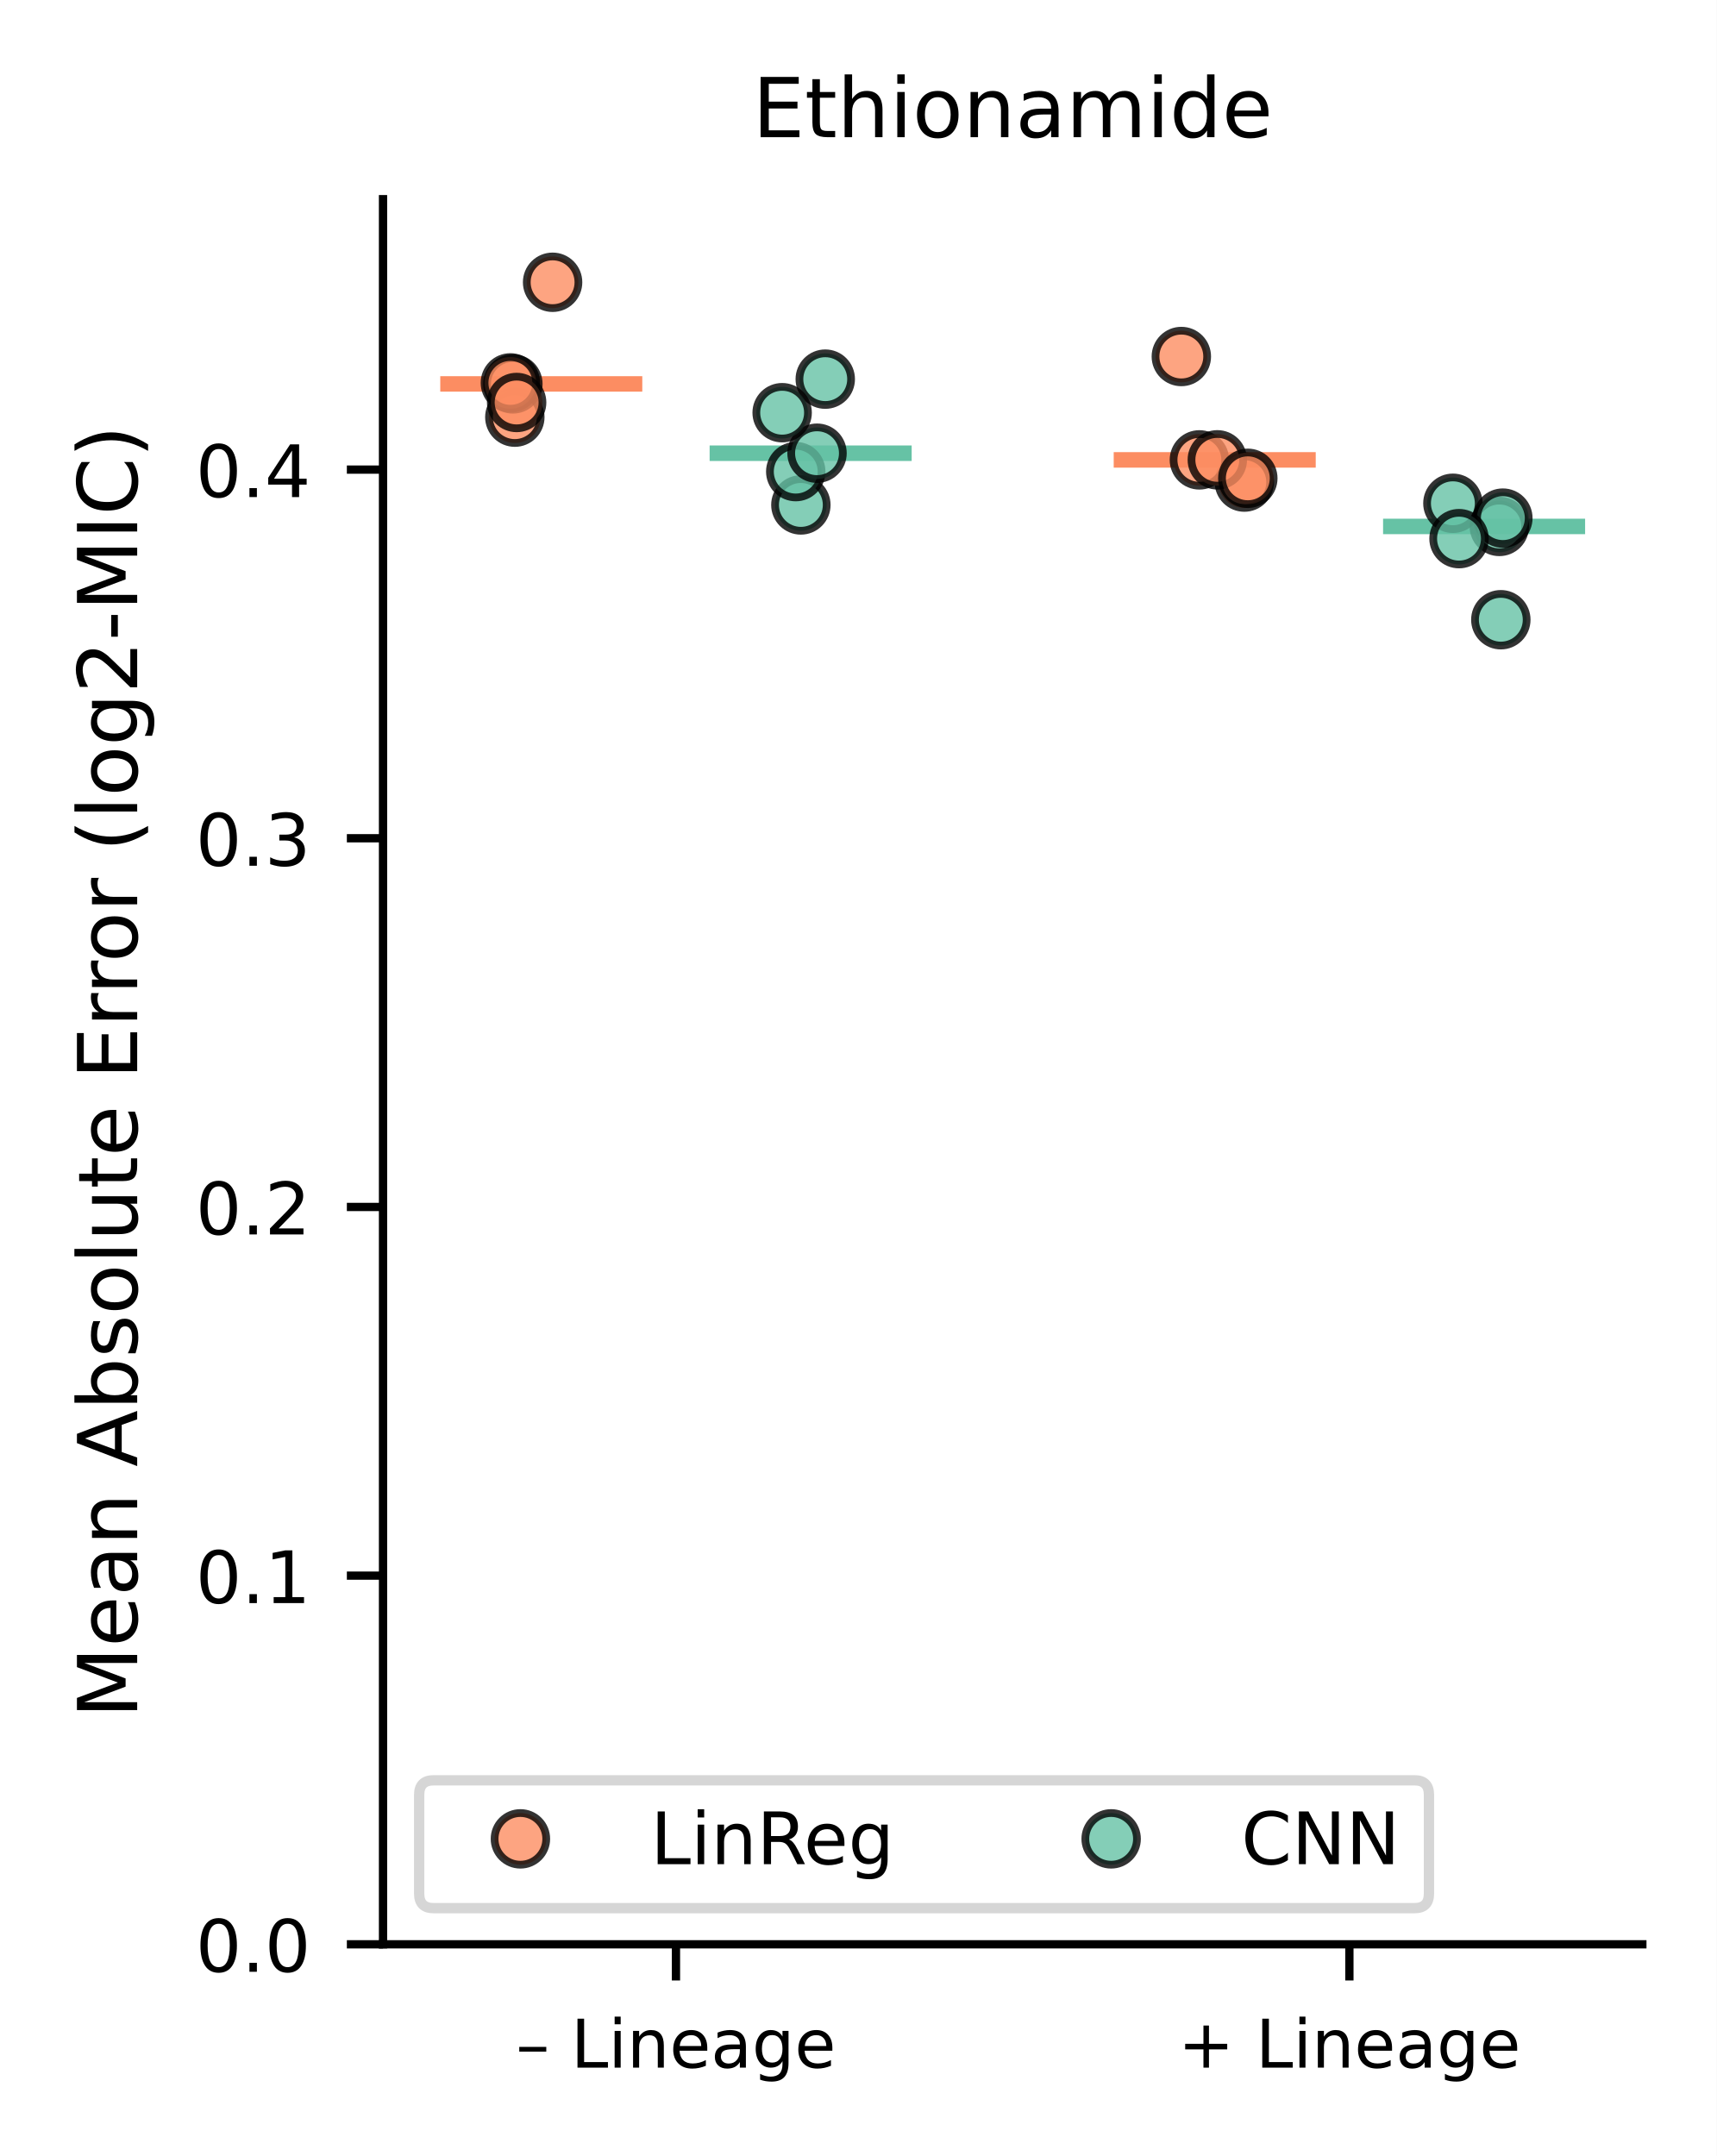
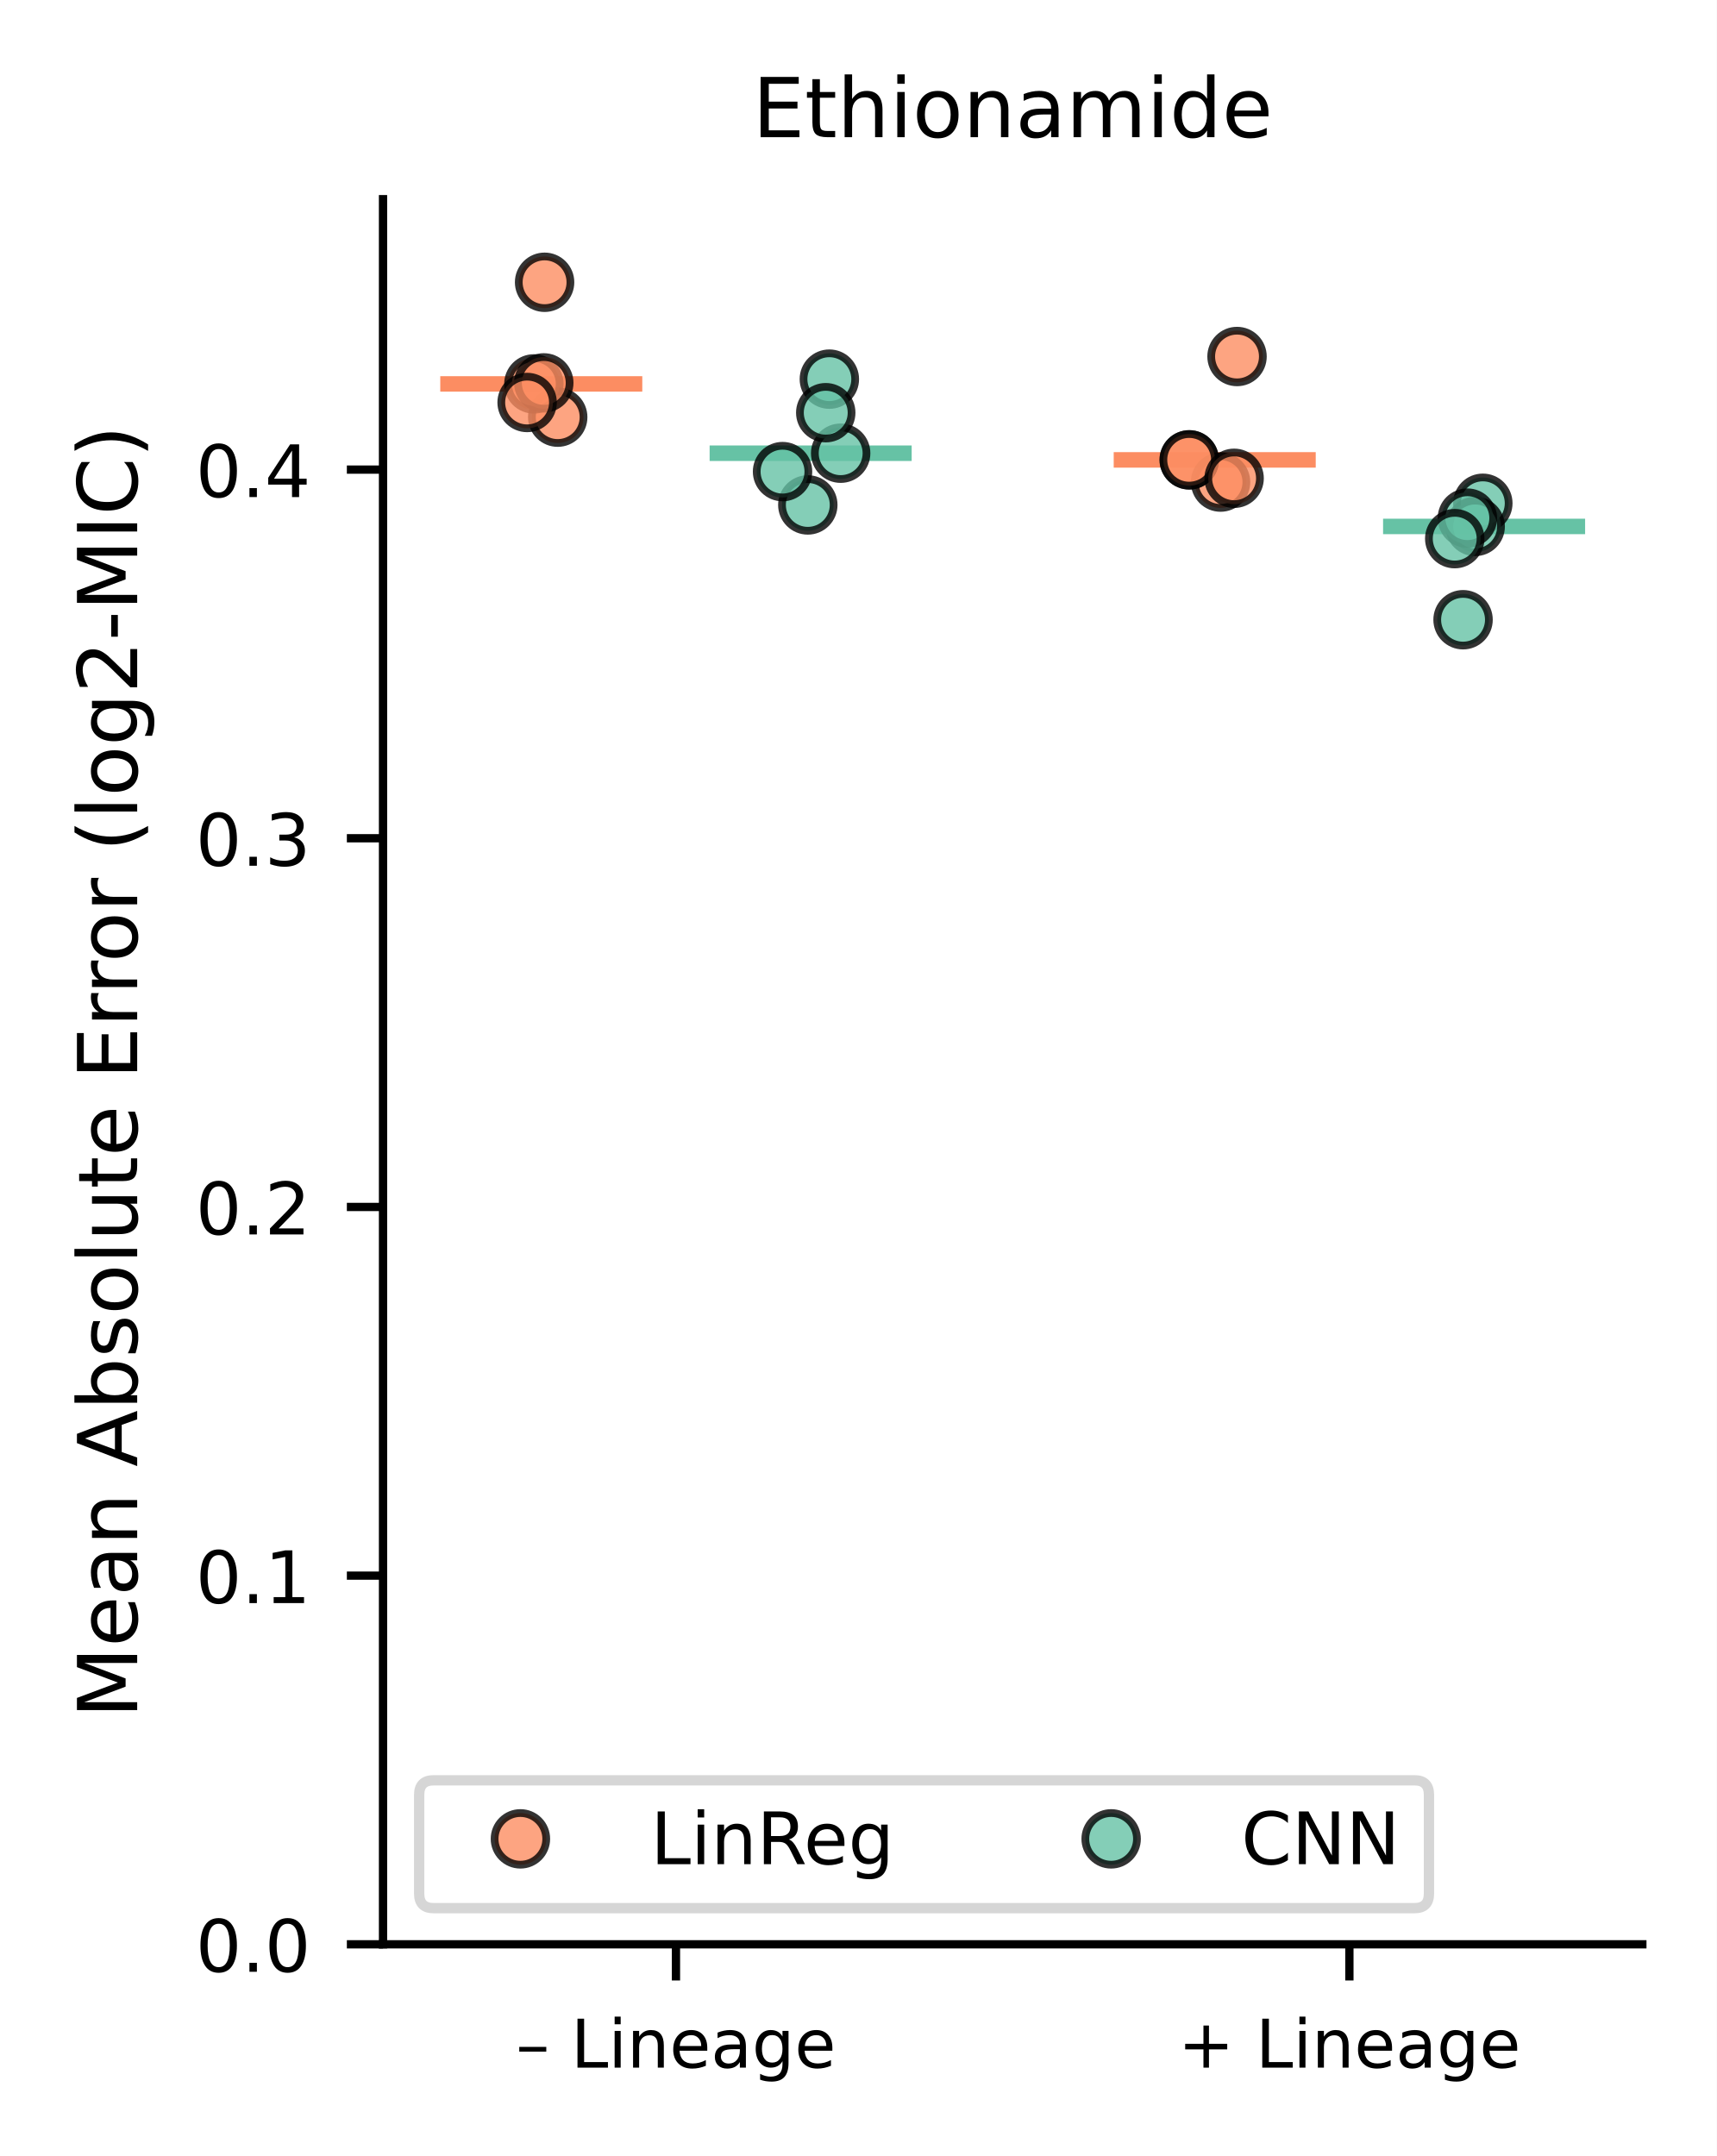
<svg xmlns="http://www.w3.org/2000/svg" xmlns:xlink="http://www.w3.org/1999/xlink" width="166.175pt" height="208.69pt" viewBox="0 0 166.175 208.69" version="1.1">
  <defs>
    <style type="text/css">*{stroke-linejoin: round; stroke-linecap: butt}</style>
  </defs>
  <g id="figure_1">
    <g id="patch_1">
      <path d="M 0 208.69  L 166.175 208.69  L 166.175 0  L 0 0  z " style="fill: #ffffff" />
    </g>
    <g id="axes_1">
      <g id="patch_2">
        <path d="M 37.075 188.199  L 158.975 188.199  L 158.975 19.279  L 37.075 19.279  z " style="fill: #ffffff" />
      </g>
      <g id="LineCollection_1">
-         <path d="M 42.616 37.16  L 62.172 37.16  " clip-path="url(#p7d7a0f54ea)" style="fill: none; stroke: #fc8d62; stroke-width: 1.5" />
+         <path d="M 42.616 37.16  L 62.172 37.16  " clip-path="url(#p275a78e598)" style="fill: none; stroke: #fc8d62; stroke-width: 1.5" />
      </g>
      <g id="LineCollection_2">
-         <path d="M 68.69 43.868  L 88.247 43.868  " clip-path="url(#p7d7a0f54ea)" style="fill: none; stroke: #66c2a5; stroke-width: 1.5" />
+         <path d="M 68.69 43.868  L 88.247 43.868  " clip-path="url(#p275a78e598)" style="fill: none; stroke: #66c2a5; stroke-width: 1.5" />
      </g>
      <g id="LineCollection_3">
-         <path d="M 107.803 44.514  L 127.359 44.514  " clip-path="url(#p7d7a0f54ea)" style="fill: none; stroke: #fc8d62; stroke-width: 1.5" />
+         <path d="M 107.803 44.514  L 127.359 44.514  " clip-path="url(#p275a78e598)" style="fill: none; stroke: #fc8d62; stroke-width: 1.5" />
      </g>
      <g id="LineCollection_4">
-         <path d="M 133.878 50.956  L 153.434 50.956  " clip-path="url(#p7d7a0f54ea)" style="fill: none; stroke: #66c2a5; stroke-width: 1.5" />
+         <path d="M 133.878 50.956  L 153.434 50.956  " clip-path="url(#p275a78e598)" style="fill: none; stroke: #66c2a5; stroke-width: 1.5" />
      </g>
      <g id="PathCollection_1">
        <defs>
-           <path id="C0_0_5dd99553e5" d="M 0 2.5  C 0.663 2.5 1.299 2.237 1.768 1.768  C 2.237 1.299 2.5 0.663 2.5 -0  C 2.5 -0.663 2.237 -1.299 1.768 -1.768  C 1.299 -2.237 0.663 -2.5 0 -2.5  C -0.663 -2.5 -1.299 -2.237 -1.768 -1.768  C -2.237 -1.299 -2.5 -0.663 -2.5 0  C -2.5 0.663 -2.237 1.299 -1.768 1.768  C -1.299 2.237 -0.663 2.5 0 2.5  z " />
+           <path id="C0_0_a397334b25" d="M 0 2.5  C 0.663 2.5 1.299 2.237 1.768 1.768  C 2.237 1.299 2.5 0.663 2.5 -0  C 2.5 -0.663 2.237 -1.299 1.768 -1.768  C 1.299 -2.237 0.663 -2.5 0 -2.5  C -0.663 -2.5 -1.299 -2.237 -1.768 -1.768  C -2.237 -1.299 -2.5 -0.663 -2.5 0  C -2.5 0.663 -2.237 1.299 -1.768 1.768  C -1.299 2.237 -0.663 2.5 0 2.5  z " />
        </defs>
-         <g clip-path="url(#p7d7a0f54ea)">
-           <use xlink:href="#C0_0_5dd99553e5" x="49.834" y="40.378" style="fill: #fc8d62; fill-opacity: 0.8; stroke: #000000; stroke-opacity: 0.8; stroke-width: 0.75" />
-         </g>
-         <g clip-path="url(#p7d7a0f54ea)">
-           <use xlink:href="#C0_0_5dd99553e5" x="49.646" y="37.16" style="fill: #fc8d62; fill-opacity: 0.8; stroke: #000000; stroke-opacity: 0.8; stroke-width: 0.75" />
-         </g>
-         <g clip-path="url(#p7d7a0f54ea)">
-           <use xlink:href="#C0_0_5dd99553e5" x="49.403" y="37.062" style="fill: #fc8d62; fill-opacity: 0.8; stroke: #000000; stroke-opacity: 0.8; stroke-width: 0.75" />
-         </g>
-         <g clip-path="url(#p7d7a0f54ea)">
-           <use xlink:href="#C0_0_5dd99553e5" x="50.009" y="38.958" style="fill: #fc8d62; fill-opacity: 0.8; stroke: #000000; stroke-opacity: 0.8; stroke-width: 0.75" />
-         </g>
-         <g clip-path="url(#p7d7a0f54ea)">
-           <use xlink:href="#C0_0_5dd99553e5" x="53.49" y="27.323" style="fill: #fc8d62; fill-opacity: 0.8; stroke: #000000; stroke-opacity: 0.8; stroke-width: 0.75" />
+         <g clip-path="url(#p275a78e598)">
+           <use xlink:href="#C0_0_a397334b25" x="53.985" y="40.378" style="fill: #fc8d62; fill-opacity: 0.8; stroke: #000000; stroke-opacity: 0.8; stroke-width: 0.75" />
+         </g>
+         <g clip-path="url(#p275a78e598)">
+           <use xlink:href="#C0_0_a397334b25" x="51.677" y="37.16" style="fill: #fc8d62; fill-opacity: 0.8; stroke: #000000; stroke-opacity: 0.8; stroke-width: 0.75" />
+         </g>
+         <g clip-path="url(#p275a78e598)">
+           <use xlink:href="#C0_0_a397334b25" x="52.637" y="37.062" style="fill: #fc8d62; fill-opacity: 0.8; stroke: #000000; stroke-opacity: 0.8; stroke-width: 0.75" />
+         </g>
+         <g clip-path="url(#p275a78e598)">
+           <use xlink:href="#C0_0_a397334b25" x="51.023" y="38.958" style="fill: #fc8d62; fill-opacity: 0.8; stroke: #000000; stroke-opacity: 0.8; stroke-width: 0.75" />
+         </g>
+         <g clip-path="url(#p275a78e598)">
+           <use xlink:href="#C0_0_a397334b25" x="52.715" y="27.323" style="fill: #fc8d62; fill-opacity: 0.8; stroke: #000000; stroke-opacity: 0.8; stroke-width: 0.75" />
        </g>
      </g>
      <g id="PathCollection_2">
        <defs>
-           <path id="C1_0_97a70e6836" d="M 0 2.5  C 0.663 2.5 1.299 2.237 1.768 1.768  C 2.237 1.299 2.5 0.663 2.5 -0  C 2.5 -0.663 2.237 -1.299 1.768 -1.768  C 1.299 -2.237 0.663 -2.5 0 -2.5  C -0.663 -2.5 -1.299 -2.237 -1.768 -1.768  C -2.237 -1.299 -2.5 -0.663 -2.5 0  C -2.5 0.663 -2.237 1.299 -1.768 1.768  C -1.299 2.237 -0.663 2.5 0 2.5  z " />
+           <path id="C1_0_c81b3c31b7" d="M 0 2.5  C 0.663 2.5 1.299 2.237 1.768 1.768  C 2.237 1.299 2.5 0.663 2.5 -0  C 2.5 -0.663 2.237 -1.299 1.768 -1.768  C 1.299 -2.237 0.663 -2.5 0 -2.5  C -0.663 -2.5 -1.299 -2.237 -1.768 -1.768  C -2.237 -1.299 -2.5 -0.663 -2.5 0  C -2.5 0.663 -2.237 1.299 -1.768 1.768  C -1.299 2.237 -0.663 2.5 0 2.5  z " />
        </defs>
-         <g clip-path="url(#p7d7a0f54ea)">
-           <use xlink:href="#C1_0_97a70e6836" x="77.522" y="48.875" style="fill: #66c2a5; fill-opacity: 0.8; stroke: #000000; stroke-opacity: 0.8; stroke-width: 0.75" />
-         </g>
-         <g clip-path="url(#p7d7a0f54ea)">
-           <use xlink:href="#C1_0_97a70e6836" x="77.026" y="45.649" style="fill: #66c2a5; fill-opacity: 0.8; stroke: #000000; stroke-opacity: 0.8; stroke-width: 0.75" />
-         </g>
-         <g clip-path="url(#p7d7a0f54ea)">
-           <use xlink:href="#C1_0_97a70e6836" x="79.883" y="36.699" style="fill: #66c2a5; fill-opacity: 0.8; stroke: #000000; stroke-opacity: 0.8; stroke-width: 0.75" />
-         </g>
-         <g clip-path="url(#p7d7a0f54ea)">
-           <use xlink:href="#C1_0_97a70e6836" x="79.086" y="43.868" style="fill: #66c2a5; fill-opacity: 0.8; stroke: #000000; stroke-opacity: 0.8; stroke-width: 0.75" />
-         </g>
-         <g clip-path="url(#p7d7a0f54ea)">
-           <use xlink:href="#C1_0_97a70e6836" x="75.71" y="39.947" style="fill: #66c2a5; fill-opacity: 0.8; stroke: #000000; stroke-opacity: 0.8; stroke-width: 0.75" />
+         <g clip-path="url(#p275a78e598)">
+           <use xlink:href="#C1_0_c81b3c31b7" x="78.194" y="48.875" style="fill: #66c2a5; fill-opacity: 0.8; stroke: #000000; stroke-opacity: 0.8; stroke-width: 0.75" />
+         </g>
+         <g clip-path="url(#p275a78e598)">
+           <use xlink:href="#C1_0_c81b3c31b7" x="75.748" y="45.649" style="fill: #66c2a5; fill-opacity: 0.8; stroke: #000000; stroke-opacity: 0.8; stroke-width: 0.75" />
+         </g>
+         <g clip-path="url(#p275a78e598)">
+           <use xlink:href="#C1_0_c81b3c31b7" x="80.279" y="36.699" style="fill: #66c2a5; fill-opacity: 0.8; stroke: #000000; stroke-opacity: 0.8; stroke-width: 0.75" />
+         </g>
+         <g clip-path="url(#p275a78e598)">
+           <use xlink:href="#C1_0_c81b3c31b7" x="81.374" y="43.868" style="fill: #66c2a5; fill-opacity: 0.8; stroke: #000000; stroke-opacity: 0.8; stroke-width: 0.75" />
+         </g>
+         <g clip-path="url(#p275a78e598)">
+           <use xlink:href="#C1_0_c81b3c31b7" x="79.93" y="39.947" style="fill: #66c2a5; fill-opacity: 0.8; stroke: #000000; stroke-opacity: 0.8; stroke-width: 0.75" />
        </g>
      </g>
      <g id="PathCollection_3">
        <defs>
-           <path id="C2_0_89dba70b6f" d="M 0 2.5  C 0.663 2.5 1.299 2.237 1.768 1.768  C 2.237 1.299 2.5 0.663 2.5 -0  C 2.5 -0.663 2.237 -1.299 1.768 -1.768  C 1.299 -2.237 0.663 -2.5 0 -2.5  C -0.663 -2.5 -1.299 -2.237 -1.768 -1.768  C -2.237 -1.299 -2.5 -0.663 -2.5 0  C -2.5 0.663 -2.237 1.299 -1.768 1.768  C -1.299 2.237 -0.663 2.5 0 2.5  z " />
+           <path id="C2_0_f583e254a5" d="M 0 2.5  C 0.663 2.5 1.299 2.237 1.768 1.768  C 2.237 1.299 2.5 0.663 2.5 -0  C 2.5 -0.663 2.237 -1.299 1.768 -1.768  C 1.299 -2.237 0.663 -2.5 0 -2.5  C -0.663 -2.5 -1.299 -2.237 -1.768 -1.768  C -2.237 -1.299 -2.5 -0.663 -2.5 0  C -2.5 0.663 -2.237 1.299 -1.768 1.768  C -1.299 2.237 -0.663 2.5 0 2.5  z " />
        </defs>
-         <g clip-path="url(#p7d7a0f54ea)">
-           <use xlink:href="#C2_0_89dba70b6f" x="120.448" y="46.663" style="fill: #fc8d62; fill-opacity: 0.8; stroke: #000000; stroke-opacity: 0.8; stroke-width: 0.75" />
-         </g>
-         <g clip-path="url(#p7d7a0f54ea)">
-           <use xlink:href="#C2_0_89dba70b6f" x="116.098" y="44.514" style="fill: #fc8d62; fill-opacity: 0.8; stroke: #000000; stroke-opacity: 0.8; stroke-width: 0.75" />
-         </g>
-         <g clip-path="url(#p7d7a0f54ea)">
-           <use xlink:href="#C2_0_89dba70b6f" x="117.833" y="44.509" style="fill: #fc8d62; fill-opacity: 0.8; stroke: #000000; stroke-opacity: 0.8; stroke-width: 0.75" />
-         </g>
-         <g clip-path="url(#p7d7a0f54ea)">
-           <use xlink:href="#C2_0_89dba70b6f" x="120.786" y="46.298" style="fill: #fc8d62; fill-opacity: 0.8; stroke: #000000; stroke-opacity: 0.8; stroke-width: 0.75" />
-         </g>
-         <g clip-path="url(#p7d7a0f54ea)">
-           <use xlink:href="#C2_0_89dba70b6f" x="114.35" y="34.509" style="fill: #fc8d62; fill-opacity: 0.8; stroke: #000000; stroke-opacity: 0.8; stroke-width: 0.75" />
+         <g clip-path="url(#p275a78e598)">
+           <use xlink:href="#C2_0_f583e254a5" x="118.146" y="46.663" style="fill: #fc8d62; fill-opacity: 0.8; stroke: #000000; stroke-opacity: 0.8; stroke-width: 0.75" />
+         </g>
+         <g clip-path="url(#p275a78e598)">
+           <use xlink:href="#C2_0_f583e254a5" x="115.127" y="44.514" style="fill: #fc8d62; fill-opacity: 0.8; stroke: #000000; stroke-opacity: 0.8; stroke-width: 0.75" />
+         </g>
+         <g clip-path="url(#p275a78e598)">
+           <use xlink:href="#C2_0_f583e254a5" x="115.107" y="44.509" style="fill: #fc8d62; fill-opacity: 0.8; stroke: #000000; stroke-opacity: 0.8; stroke-width: 0.75" />
+         </g>
+         <g clip-path="url(#p275a78e598)">
+           <use xlink:href="#C2_0_f583e254a5" x="119.459" y="46.298" style="fill: #fc8d62; fill-opacity: 0.8; stroke: #000000; stroke-opacity: 0.8; stroke-width: 0.75" />
+         </g>
+         <g clip-path="url(#p275a78e598)">
+           <use xlink:href="#C2_0_f583e254a5" x="119.741" y="34.509" style="fill: #fc8d62; fill-opacity: 0.8; stroke: #000000; stroke-opacity: 0.8; stroke-width: 0.75" />
        </g>
      </g>
      <g id="PathCollection_4">
        <defs>
-           <path id="C3_0_a68ee3ccea" d="M 0 2.5  C 0.663 2.5 1.299 2.237 1.768 1.768  C 2.237 1.299 2.5 0.663 2.5 -0  C 2.5 -0.663 2.237 -1.299 1.768 -1.768  C 1.299 -2.237 0.663 -2.5 0 -2.5  C -0.663 -2.5 -1.299 -2.237 -1.768 -1.768  C -2.237 -1.299 -2.5 -0.663 -2.5 0  C -2.5 0.663 -2.237 1.299 -1.768 1.768  C -1.299 2.237 -0.663 2.5 0 2.5  z " />
+           <path id="C3_0_29b43502ae" d="M 0 2.5  C 0.663 2.5 1.299 2.237 1.768 1.768  C 2.237 1.299 2.5 0.663 2.5 -0  C 2.5 -0.663 2.237 -1.299 1.768 -1.768  C 1.299 -2.237 0.663 -2.5 0 -2.5  C -0.663 -2.5 -1.299 -2.237 -1.768 -1.768  C -2.237 -1.299 -2.5 -0.663 -2.5 0  C -2.5 0.663 -2.237 1.299 -1.768 1.768  C -1.299 2.237 -0.663 2.5 0 2.5  z " />
        </defs>
-         <g clip-path="url(#p7d7a0f54ea)">
-           <use xlink:href="#C3_0_a68ee3ccea" x="145.276" y="59.987" style="fill: #66c2a5; fill-opacity: 0.8; stroke: #000000; stroke-opacity: 0.8; stroke-width: 0.75" />
-         </g>
-         <g clip-path="url(#p7d7a0f54ea)">
-           <use xlink:href="#C3_0_a68ee3ccea" x="140.636" y="48.715" style="fill: #66c2a5; fill-opacity: 0.8; stroke: #000000; stroke-opacity: 0.8; stroke-width: 0.75" />
-         </g>
-         <g clip-path="url(#p7d7a0f54ea)">
-           <use xlink:href="#C3_0_a68ee3ccea" x="145.131" y="50.956" style="fill: #66c2a5; fill-opacity: 0.8; stroke: #000000; stroke-opacity: 0.8; stroke-width: 0.75" />
-         </g>
-         <g clip-path="url(#p7d7a0f54ea)">
-           <use xlink:href="#C3_0_a68ee3ccea" x="145.473" y="50.152" style="fill: #66c2a5; fill-opacity: 0.8; stroke: #000000; stroke-opacity: 0.8; stroke-width: 0.75" />
-         </g>
-         <g clip-path="url(#p7d7a0f54ea)">
-           <use xlink:href="#C3_0_a68ee3ccea" x="141.23" y="52.138" style="fill: #66c2a5; fill-opacity: 0.8; stroke: #000000; stroke-opacity: 0.8; stroke-width: 0.75" />
+         <g clip-path="url(#p275a78e598)">
+           <use xlink:href="#C3_0_29b43502ae" x="141.62" y="59.987" style="fill: #66c2a5; fill-opacity: 0.8; stroke: #000000; stroke-opacity: 0.8; stroke-width: 0.75" />
+         </g>
+         <g clip-path="url(#p275a78e598)">
+           <use xlink:href="#C3_0_29b43502ae" x="143.534" y="48.715" style="fill: #66c2a5; fill-opacity: 0.8; stroke: #000000; stroke-opacity: 0.8; stroke-width: 0.75" />
+         </g>
+         <g clip-path="url(#p275a78e598)">
+           <use xlink:href="#C3_0_29b43502ae" x="142.794" y="50.956" style="fill: #66c2a5; fill-opacity: 0.8; stroke: #000000; stroke-opacity: 0.8; stroke-width: 0.75" />
+         </g>
+         <g clip-path="url(#p275a78e598)">
+           <use xlink:href="#C3_0_29b43502ae" x="142.039" y="50.152" style="fill: #66c2a5; fill-opacity: 0.8; stroke: #000000; stroke-opacity: 0.8; stroke-width: 0.75" />
+         </g>
+         <g clip-path="url(#p275a78e598)">
+           <use xlink:href="#C3_0_29b43502ae" x="140.814" y="52.138" style="fill: #66c2a5; fill-opacity: 0.8; stroke: #000000; stroke-opacity: 0.8; stroke-width: 0.75" />
        </g>
      </g>
      <g id="line2d_1" />
      <g id="line2d_2" />
      <g id="matplotlib.axis_1">
        <g id="xtick_1">
          <g id="line2d_3">
            <defs>
-               <path id="me8e854d36c" d="M 0 0  L 0 3.5  " style="stroke: #000000; stroke-width: 0.8" />
-             </defs>
-             <g>
-               <use xlink:href="#me8e854d36c" x="65.431" y="188.199" style="stroke: #000000; stroke-width: 0.8" />
+               <path id="mde1b1240f8" d="M 0 0  L 0 3.5  " style="stroke: #000000; stroke-width: 0.8" />
+             </defs>
+             <g>
+               <use xlink:href="#mde1b1240f8" x="65.431" y="188.199" style="stroke: #000000; stroke-width: 0.8" />
            </g>
          </g>
          <g id="text_1">
            <g transform="translate(49.94536 200.1377) scale(0.065 -0.065)">
              <defs>
                <path id="DejaVuSans-2013" d="M 313 1978  L 2888 1978  L 2888 1528  L 313 1528  L 313 1978  z " transform="scale(0.015625)" />
                <path id="DejaVuSans-20" transform="scale(0.015625)" />
                <path id="DejaVuSans-4c" d="M 628 4666  L 1259 4666  L 1259 531  L 3531 531  L 3531 0  L 628 0  L 628 4666  z " transform="scale(0.015625)" />
                <path id="DejaVuSans-69" d="M 603 3500  L 1178 3500  L 1178 0  L 603 0  L 603 3500  z M 603 4863  L 1178 4863  L 1178 4134  L 603 4134  L 603 4863  z " transform="scale(0.015625)" />
                <path id="DejaVuSans-6e" d="M 3513 2113  L 3513 0  L 2938 0  L 2938 2094  Q 2938 2591 2744 2837  Q 2550 3084 2163 3084  Q 1697 3084 1428 2787  Q 1159 2491 1159 1978  L 1159 0  L 581 0  L 581 3500  L 1159 3500  L 1159 2956  Q 1366 3272 1645 3428  Q 1925 3584 2291 3584  Q 2894 3584 3203 3211  Q 3513 2838 3513 2113  z " transform="scale(0.015625)" />
                <path id="DejaVuSans-65" d="M 3597 1894  L 3597 1613  L 953 1613  Q 991 1019 1311 708  Q 1631 397 2203 397  Q 2534 397 2845 478  Q 3156 559 3463 722  L 3463 178  Q 3153 47 2828 -22  Q 2503 -91 2169 -91  Q 1331 -91 842 396  Q 353 884 353 1716  Q 353 2575 817 3079  Q 1281 3584 2069 3584  Q 2775 3584 3186 3129  Q 3597 2675 3597 1894  z M 3022 2063  Q 3016 2534 2758 2815  Q 2500 3097 2075 3097  Q 1594 3097 1305 2825  Q 1016 2553 972 2059  L 3022 2063  z " transform="scale(0.015625)" />
                <path id="DejaVuSans-61" d="M 2194 1759  Q 1497 1759 1228 1600  Q 959 1441 959 1056  Q 959 750 1161 570  Q 1363 391 1709 391  Q 2188 391 2477 730  Q 2766 1069 2766 1631  L 2766 1759  L 2194 1759  z M 3341 1997  L 3341 0  L 2766 0  L 2766 531  Q 2569 213 2275 61  Q 1981 -91 1556 -91  Q 1019 -91 701 211  Q 384 513 384 1019  Q 384 1609 779 1909  Q 1175 2209 1959 2209  L 2766 2209  L 2766 2266  Q 2766 2663 2505 2880  Q 2244 3097 1772 3097  Q 1472 3097 1187 3025  Q 903 2953 641 2809  L 641 3341  Q 956 3463 1253 3523  Q 1550 3584 1831 3584  Q 2591 3584 2966 3190  Q 3341 2797 3341 1997  z " transform="scale(0.015625)" />
                <path id="DejaVuSans-67" d="M 2906 1791  Q 2906 2416 2648 2759  Q 2391 3103 1925 3103  Q 1463 3103 1205 2759  Q 947 2416 947 1791  Q 947 1169 1205 825  Q 1463 481 1925 481  Q 2391 481 2648 825  Q 2906 1169 2906 1791  z M 3481 434  Q 3481 -459 3084 -895  Q 2688 -1331 1869 -1331  Q 1566 -1331 1297 -1286  Q 1028 -1241 775 -1147  L 775 -588  Q 1028 -725 1275 -790  Q 1522 -856 1778 -856  Q 2344 -856 2625 -561  Q 2906 -266 2906 331  L 2906 616  Q 2728 306 2450 153  Q 2172 0 1784 0  Q 1141 0 747 490  Q 353 981 353 1791  Q 353 2603 747 3093  Q 1141 3584 1784 3584  Q 2172 3584 2450 3431  Q 2728 3278 2906 2969  L 2906 3500  L 3481 3500  L 3481 434  z " transform="scale(0.015625)" />
              </defs>
              <use xlink:href="#DejaVuSans-2013" />
              <use xlink:href="#DejaVuSans-20" x="50" />
              <use xlink:href="#DejaVuSans-4c" x="81.787" />
              <use xlink:href="#DejaVuSans-69" x="137.5" />
              <use xlink:href="#DejaVuSans-6e" x="165.283" />
              <use xlink:href="#DejaVuSans-65" x="228.662" />
              <use xlink:href="#DejaVuSans-61" x="290.186" />
              <use xlink:href="#DejaVuSans-67" x="351.465" />
              <use xlink:href="#DejaVuSans-65" x="414.941" />
            </g>
          </g>
        </g>
        <g id="xtick_2">
          <g id="line2d_4">
            <g>
-               <use xlink:href="#me8e854d36c" x="130.618" y="188.199" style="stroke: #000000; stroke-width: 0.8" />
+               <use xlink:href="#mde1b1240f8" x="130.618" y="188.199" style="stroke: #000000; stroke-width: 0.8" />
            </g>
          </g>
          <g id="text_2">
            <g transform="translate(114.0341 200.1377) scale(0.065 -0.065)">
              <defs>
                <path id="DejaVuSans-2b" d="M 2944 4013  L 2944 2272  L 4684 2272  L 4684 1741  L 2944 1741  L 2944 0  L 2419 0  L 2419 1741  L 678 1741  L 678 2272  L 2419 2272  L 2419 4013  L 2944 4013  z " transform="scale(0.015625)" />
              </defs>
              <use xlink:href="#DejaVuSans-2b" />
              <use xlink:href="#DejaVuSans-20" x="83.789" />
              <use xlink:href="#DejaVuSans-4c" x="115.576" />
              <use xlink:href="#DejaVuSans-69" x="171.289" />
              <use xlink:href="#DejaVuSans-6e" x="199.072" />
              <use xlink:href="#DejaVuSans-65" x="262.451" />
              <use xlink:href="#DejaVuSans-61" x="323.975" />
              <use xlink:href="#DejaVuSans-67" x="385.254" />
              <use xlink:href="#DejaVuSans-65" x="448.73" />
            </g>
          </g>
        </g>
      </g>
      <g id="matplotlib.axis_2">
        <g id="ytick_1">
          <g id="line2d_5">
            <defs>
-               <path id="m3e7b01ac08" d="M 0 0  L -3.5 0  " style="stroke: #000000; stroke-width: 0.8" />
-             </defs>
-             <g>
-               <use xlink:href="#m3e7b01ac08" x="37.075" y="188.199" style="stroke: #000000; stroke-width: 0.8" />
+               <path id="me66d4d384a" d="M 0 0  L -3.5 0  " style="stroke: #000000; stroke-width: 0.8" />
+             </defs>
+             <g>
+               <use xlink:href="#me66d4d384a" x="37.075" y="188.199" style="stroke: #000000; stroke-width: 0.8" />
            </g>
          </g>
          <g id="text_3">
            <g transform="translate(18.9425 190.8582) scale(0.07 -0.07)">
              <defs>
                <path id="DejaVuSans-30" d="M 2034 4250  Q 1547 4250 1301 3770  Q 1056 3291 1056 2328  Q 1056 1369 1301 889  Q 1547 409 2034 409  Q 2525 409 2770 889  Q 3016 1369 3016 2328  Q 3016 3291 2770 3770  Q 2525 4250 2034 4250  z M 2034 4750  Q 2819 4750 3233 4129  Q 3647 3509 3647 2328  Q 3647 1150 3233 529  Q 2819 -91 2034 -91  Q 1250 -91 836 529  Q 422 1150 422 2328  Q 422 3509 836 4129  Q 1250 4750 2034 4750  z " transform="scale(0.015625)" />
                <path id="DejaVuSans-2e" d="M 684 794  L 1344 794  L 1344 0  L 684 0  L 684 794  z " transform="scale(0.015625)" />
              </defs>
              <use xlink:href="#DejaVuSans-30" />
              <use xlink:href="#DejaVuSans-2e" x="63.623" />
              <use xlink:href="#DejaVuSans-30" x="95.41" />
            </g>
          </g>
        </g>
        <g id="ytick_2">
          <g id="line2d_6">
            <g>
-               <use xlink:href="#m3e7b01ac08" x="37.075" y="152.513" style="stroke: #000000; stroke-width: 0.8" />
+               <use xlink:href="#me66d4d384a" x="37.075" y="152.513" style="stroke: #000000; stroke-width: 0.8" />
            </g>
          </g>
          <g id="text_4">
            <g transform="translate(18.9425 155.1721) scale(0.07 -0.07)">
              <defs>
                <path id="DejaVuSans-31" d="M 794 531  L 1825 531  L 1825 4091  L 703 3866  L 703 4441  L 1819 4666  L 2450 4666  L 2450 531  L 3481 531  L 3481 0  L 794 0  L 794 531  z " transform="scale(0.015625)" />
              </defs>
              <use xlink:href="#DejaVuSans-30" />
              <use xlink:href="#DejaVuSans-2e" x="63.623" />
              <use xlink:href="#DejaVuSans-31" x="95.41" />
            </g>
          </g>
        </g>
        <g id="ytick_3">
          <g id="line2d_7">
            <g>
-               <use xlink:href="#m3e7b01ac08" x="37.075" y="116.826" style="stroke: #000000; stroke-width: 0.8" />
+               <use xlink:href="#me66d4d384a" x="37.075" y="116.826" style="stroke: #000000; stroke-width: 0.8" />
            </g>
          </g>
          <g id="text_5">
            <g transform="translate(18.9425 119.4859) scale(0.07 -0.07)">
              <defs>
                <path id="DejaVuSans-32" d="M 1228 531  L 3431 531  L 3431 0  L 469 0  L 469 531  Q 828 903 1448 1529  Q 2069 2156 2228 2338  Q 2531 2678 2651 2914  Q 2772 3150 2772 3378  Q 2772 3750 2511 3984  Q 2250 4219 1831 4219  Q 1534 4219 1204 4116  Q 875 4013 500 3803  L 500 4441  Q 881 4594 1212 4672  Q 1544 4750 1819 4750  Q 2544 4750 2975 4387  Q 3406 4025 3406 3419  Q 3406 3131 3298 2873  Q 3191 2616 2906 2266  Q 2828 2175 2409 1742  Q 1991 1309 1228 531  z " transform="scale(0.015625)" />
              </defs>
              <use xlink:href="#DejaVuSans-30" />
              <use xlink:href="#DejaVuSans-2e" x="63.623" />
              <use xlink:href="#DejaVuSans-32" x="95.41" />
            </g>
          </g>
        </g>
        <g id="ytick_4">
          <g id="line2d_8">
            <g>
-               <use xlink:href="#m3e7b01ac08" x="37.075" y="81.14" style="stroke: #000000; stroke-width: 0.8" />
+               <use xlink:href="#me66d4d384a" x="37.075" y="81.14" style="stroke: #000000; stroke-width: 0.8" />
            </g>
          </g>
          <g id="text_6">
            <g transform="translate(18.9425 83.79976) scale(0.07 -0.07)">
              <defs>
                <path id="DejaVuSans-33" d="M 2597 2516  Q 3050 2419 3304 2112  Q 3559 1806 3559 1356  Q 3559 666 3084 287  Q 2609 -91 1734 -91  Q 1441 -91 1130 -33  Q 819 25 488 141  L 488 750  Q 750 597 1062 519  Q 1375 441 1716 441  Q 2309 441 2620 675  Q 2931 909 2931 1356  Q 2931 1769 2642 2001  Q 2353 2234 1838 2234  L 1294 2234  L 1294 2753  L 1863 2753  Q 2328 2753 2575 2939  Q 2822 3125 2822 3475  Q 2822 3834 2567 4026  Q 2313 4219 1838 4219  Q 1578 4219 1281 4162  Q 984 4106 628 3988  L 628 4550  Q 988 4650 1302 4700  Q 1616 4750 1894 4750  Q 2613 4750 3031 4423  Q 3450 4097 3450 3541  Q 3450 3153 3228 2886  Q 3006 2619 2597 2516  z " transform="scale(0.015625)" />
              </defs>
              <use xlink:href="#DejaVuSans-30" />
              <use xlink:href="#DejaVuSans-2e" x="63.623" />
              <use xlink:href="#DejaVuSans-33" x="95.41" />
            </g>
          </g>
        </g>
        <g id="ytick_5">
          <g id="line2d_9">
            <g>
-               <use xlink:href="#m3e7b01ac08" x="37.075" y="45.454" style="stroke: #000000; stroke-width: 0.8" />
+               <use xlink:href="#me66d4d384a" x="37.075" y="45.454" style="stroke: #000000; stroke-width: 0.8" />
            </g>
          </g>
          <g id="text_7">
            <g transform="translate(18.9425 48.11362) scale(0.07 -0.07)">
              <defs>
                <path id="DejaVuSans-34" d="M 2419 4116  L 825 1625  L 2419 1625  L 2419 4116  z M 2253 4666  L 3047 4666  L 3047 1625  L 3713 1625  L 3713 1100  L 3047 1100  L 3047 0  L 2419 0  L 2419 1100  L 313 1100  L 313 1709  L 2253 4666  z " transform="scale(0.015625)" />
              </defs>
              <use xlink:href="#DejaVuSans-30" />
              <use xlink:href="#DejaVuSans-2e" x="63.623" />
              <use xlink:href="#DejaVuSans-34" x="95.41" />
            </g>
          </g>
        </g>
        <g id="text_8">
          <g transform="translate(13.27875 166.3137) rotate(-90) scale(0.08 -0.08)">
            <defs>
              <path id="DejaVuSans-4d" d="M 628 4666  L 1569 4666  L 2759 1491  L 3956 4666  L 4897 4666  L 4897 0  L 4281 0  L 4281 4097  L 3078 897  L 2444 897  L 1241 4097  L 1241 0  L 628 0  L 628 4666  z " transform="scale(0.015625)" />
              <path id="DejaVuSans-41" d="M 2188 4044  L 1331 1722  L 3047 1722  L 2188 4044  z M 1831 4666  L 2547 4666  L 4325 0  L 3669 0  L 3244 1197  L 1141 1197  L 716 0  L 50 0  L 1831 4666  z " transform="scale(0.015625)" />
              <path id="DejaVuSans-62" d="M 3116 1747  Q 3116 2381 2855 2742  Q 2594 3103 2138 3103  Q 1681 3103 1420 2742  Q 1159 2381 1159 1747  Q 1159 1113 1420 752  Q 1681 391 2138 391  Q 2594 391 2855 752  Q 3116 1113 3116 1747  z M 1159 2969  Q 1341 3281 1617 3432  Q 1894 3584 2278 3584  Q 2916 3584 3314 3078  Q 3713 2572 3713 1747  Q 3713 922 3314 415  Q 2916 -91 2278 -91  Q 1894 -91 1617 61  Q 1341 213 1159 525  L 1159 0  L 581 0  L 581 4863  L 1159 4863  L 1159 2969  z " transform="scale(0.015625)" />
              <path id="DejaVuSans-73" d="M 2834 3397  L 2834 2853  Q 2591 2978 2328 3040  Q 2066 3103 1784 3103  Q 1356 3103 1142 2972  Q 928 2841 928 2578  Q 928 2378 1081 2264  Q 1234 2150 1697 2047  L 1894 2003  Q 2506 1872 2764 1633  Q 3022 1394 3022 966  Q 3022 478 2636 193  Q 2250 -91 1575 -91  Q 1294 -91 989 -36  Q 684 19 347 128  L 347 722  Q 666 556 975 473  Q 1284 391 1588 391  Q 1994 391 2212 530  Q 2431 669 2431 922  Q 2431 1156 2273 1281  Q 2116 1406 1581 1522  L 1381 1569  Q 847 1681 609 1914  Q 372 2147 372 2553  Q 372 3047 722 3315  Q 1072 3584 1716 3584  Q 2034 3584 2315 3537  Q 2597 3491 2834 3397  z " transform="scale(0.015625)" />
              <path id="DejaVuSans-6f" d="M 1959 3097  Q 1497 3097 1228 2736  Q 959 2375 959 1747  Q 959 1119 1226 758  Q 1494 397 1959 397  Q 2419 397 2687 759  Q 2956 1122 2956 1747  Q 2956 2369 2687 2733  Q 2419 3097 1959 3097  z M 1959 3584  Q 2709 3584 3137 3096  Q 3566 2609 3566 1747  Q 3566 888 3137 398  Q 2709 -91 1959 -91  Q 1206 -91 779 398  Q 353 888 353 1747  Q 353 2609 779 3096  Q 1206 3584 1959 3584  z " transform="scale(0.015625)" />
              <path id="DejaVuSans-6c" d="M 603 4863  L 1178 4863  L 1178 0  L 603 0  L 603 4863  z " transform="scale(0.015625)" />
              <path id="DejaVuSans-75" d="M 544 1381  L 544 3500  L 1119 3500  L 1119 1403  Q 1119 906 1312 657  Q 1506 409 1894 409  Q 2359 409 2629 706  Q 2900 1003 2900 1516  L 2900 3500  L 3475 3500  L 3475 0  L 2900 0  L 2900 538  Q 2691 219 2414 64  Q 2138 -91 1772 -91  Q 1169 -91 856 284  Q 544 659 544 1381  z M 1991 3584  L 1991 3584  z " transform="scale(0.015625)" />
              <path id="DejaVuSans-74" d="M 1172 4494  L 1172 3500  L 2356 3500  L 2356 3053  L 1172 3053  L 1172 1153  Q 1172 725 1289 603  Q 1406 481 1766 481  L 2356 481  L 2356 0  L 1766 0  Q 1100 0 847 248  Q 594 497 594 1153  L 594 3053  L 172 3053  L 172 3500  L 594 3500  L 594 4494  L 1172 4494  z " transform="scale(0.015625)" />
              <path id="DejaVuSans-45" d="M 628 4666  L 3578 4666  L 3578 4134  L 1259 4134  L 1259 2753  L 3481 2753  L 3481 2222  L 1259 2222  L 1259 531  L 3634 531  L 3634 0  L 628 0  L 628 4666  z " transform="scale(0.015625)" />
              <path id="DejaVuSans-72" d="M 2631 2963  Q 2534 3019 2420 3045  Q 2306 3072 2169 3072  Q 1681 3072 1420 2755  Q 1159 2438 1159 1844  L 1159 0  L 581 0  L 581 3500  L 1159 3500  L 1159 2956  Q 1341 3275 1631 3429  Q 1922 3584 2338 3584  Q 2397 3584 2469 3576  Q 2541 3569 2628 3553  L 2631 2963  z " transform="scale(0.015625)" />
              <path id="DejaVuSans-28" d="M 1984 4856  Q 1566 4138 1362 3434  Q 1159 2731 1159 2009  Q 1159 1288 1364 580  Q 1569 -128 1984 -844  L 1484 -844  Q 1016 -109 783 600  Q 550 1309 550 2009  Q 550 2706 781 3412  Q 1013 4119 1484 4856  L 1984 4856  z " transform="scale(0.015625)" />
              <path id="DejaVuSans-2d" d="M 313 2009  L 1997 2009  L 1997 1497  L 313 1497  L 313 2009  z " transform="scale(0.015625)" />
              <path id="DejaVuSans-49" d="M 628 4666  L 1259 4666  L 1259 0  L 628 0  L 628 4666  z " transform="scale(0.015625)" />
              <path id="DejaVuSans-43" d="M 4122 4306  L 4122 3641  Q 3803 3938 3442 4084  Q 3081 4231 2675 4231  Q 1875 4231 1450 3742  Q 1025 3253 1025 2328  Q 1025 1406 1450 917  Q 1875 428 2675 428  Q 3081 428 3442 575  Q 3803 722 4122 1019  L 4122 359  Q 3791 134 3420 21  Q 3050 -91 2638 -91  Q 1578 -91 968 557  Q 359 1206 359 2328  Q 359 3453 968 4101  Q 1578 4750 2638 4750  Q 3056 4750 3426 4639  Q 3797 4528 4122 4306  z " transform="scale(0.015625)" />
              <path id="DejaVuSans-29" d="M 513 4856  L 1013 4856  Q 1481 4119 1714 3412  Q 1947 2706 1947 2009  Q 1947 1309 1714 600  Q 1481 -109 1013 -844  L 513 -844  Q 928 -128 1133 580  Q 1338 1288 1338 2009  Q 1338 2731 1133 3434  Q 928 4138 513 4856  z " transform="scale(0.015625)" />
            </defs>
            <use xlink:href="#DejaVuSans-4d" />
            <use xlink:href="#DejaVuSans-65" x="86.279" />
            <use xlink:href="#DejaVuSans-61" x="147.803" />
            <use xlink:href="#DejaVuSans-6e" x="209.082" />
            <use xlink:href="#DejaVuSans-20" x="272.461" />
            <use xlink:href="#DejaVuSans-41" x="304.248" />
            <use xlink:href="#DejaVuSans-62" x="372.656" />
            <use xlink:href="#DejaVuSans-73" x="436.133" />
            <use xlink:href="#DejaVuSans-6f" x="488.232" />
            <use xlink:href="#DejaVuSans-6c" x="549.414" />
            <use xlink:href="#DejaVuSans-75" x="577.197" />
            <use xlink:href="#DejaVuSans-74" x="640.576" />
            <use xlink:href="#DejaVuSans-65" x="679.785" />
            <use xlink:href="#DejaVuSans-20" x="741.309" />
            <use xlink:href="#DejaVuSans-45" x="773.096" />
            <use xlink:href="#DejaVuSans-72" x="836.279" />
            <use xlink:href="#DejaVuSans-72" x="875.643" />
            <use xlink:href="#DejaVuSans-6f" x="914.506" />
            <use xlink:href="#DejaVuSans-72" x="975.688" />
            <use xlink:href="#DejaVuSans-20" x="1016.801" />
            <use xlink:href="#DejaVuSans-28" x="1048.588" />
            <use xlink:href="#DejaVuSans-6c" x="1087.602" />
            <use xlink:href="#DejaVuSans-6f" x="1115.385" />
            <use xlink:href="#DejaVuSans-67" x="1176.566" />
            <use xlink:href="#DejaVuSans-32" x="1240.043" />
            <use xlink:href="#DejaVuSans-2d" x="1303.666" />
            <use xlink:href="#DejaVuSans-4d" x="1339.75" />
            <use xlink:href="#DejaVuSans-49" x="1426.029" />
            <use xlink:href="#DejaVuSans-43" x="1455.521" />
            <use xlink:href="#DejaVuSans-29" x="1525.346" />
          </g>
        </g>
      </g>
      <g id="patch_3">
        <path d="M 37.075 188.199  L 37.075 19.279  " style="fill: none; stroke: #000000; stroke-width: 0.8; stroke-linejoin: miter; stroke-linecap: square" />
      </g>
      <g id="patch_4">
        <path d="M 37.075 188.199  L 158.975 188.199  " style="fill: none; stroke: #000000; stroke-width: 0.8; stroke-linejoin: miter; stroke-linecap: square" />
      </g>
      <g id="text_9">
        <g transform="translate(72.84094 13.27875) scale(0.08 -0.08)">
          <defs>
            <path id="DejaVuSans-68" d="M 3513 2113  L 3513 0  L 2938 0  L 2938 2094  Q 2938 2591 2744 2837  Q 2550 3084 2163 3084  Q 1697 3084 1428 2787  Q 1159 2491 1159 1978  L 1159 0  L 581 0  L 581 4863  L 1159 4863  L 1159 2956  Q 1366 3272 1645 3428  Q 1925 3584 2291 3584  Q 2894 3584 3203 3211  Q 3513 2838 3513 2113  z " transform="scale(0.015625)" />
            <path id="DejaVuSans-6d" d="M 3328 2828  Q 3544 3216 3844 3400  Q 4144 3584 4550 3584  Q 5097 3584 5394 3201  Q 5691 2819 5691 2113  L 5691 0  L 5113 0  L 5113 2094  Q 5113 2597 4934 2840  Q 4756 3084 4391 3084  Q 3944 3084 3684 2787  Q 3425 2491 3425 1978  L 3425 0  L 2847 0  L 2847 2094  Q 2847 2600 2669 2842  Q 2491 3084 2119 3084  Q 1678 3084 1418 2786  Q 1159 2488 1159 1978  L 1159 0  L 581 0  L 581 3500  L 1159 3500  L 1159 2956  Q 1356 3278 1631 3431  Q 1906 3584 2284 3584  Q 2666 3584 2933 3390  Q 3200 3197 3328 2828  z " transform="scale(0.015625)" />
            <path id="DejaVuSans-64" d="M 2906 2969  L 2906 4863  L 3481 4863  L 3481 0  L 2906 0  L 2906 525  Q 2725 213 2448 61  Q 2172 -91 1784 -91  Q 1150 -91 751 415  Q 353 922 353 1747  Q 353 2572 751 3078  Q 1150 3584 1784 3584  Q 2172 3584 2448 3432  Q 2725 3281 2906 2969  z M 947 1747  Q 947 1113 1208 752  Q 1469 391 1925 391  Q 2381 391 2643 752  Q 2906 1113 2906 1747  Q 2906 2381 2643 2742  Q 2381 3103 1925 3103  Q 1469 3103 1208 2742  Q 947 2381 947 1747  z " transform="scale(0.015625)" />
          </defs>
          <use xlink:href="#DejaVuSans-45" />
          <use xlink:href="#DejaVuSans-74" x="63.184" />
          <use xlink:href="#DejaVuSans-68" x="102.393" />
          <use xlink:href="#DejaVuSans-69" x="165.771" />
          <use xlink:href="#DejaVuSans-6f" x="193.555" />
          <use xlink:href="#DejaVuSans-6e" x="254.736" />
          <use xlink:href="#DejaVuSans-61" x="318.115" />
          <use xlink:href="#DejaVuSans-6d" x="379.395" />
          <use xlink:href="#DejaVuSans-69" x="476.807" />
          <use xlink:href="#DejaVuSans-64" x="504.59" />
          <use xlink:href="#DejaVuSans-65" x="568.066" />
        </g>
      </g>
      <g id="legend_1">
        <g id="patch_5">
          <path d="M 41.975 184.699  L 136.918 184.699  Q 138.318 184.699 138.318 183.299  L 138.318 173.724  Q 138.318 172.324 136.918 172.324  L 41.975 172.324  Q 40.575 172.324 40.575 173.724  L 40.575 183.299  Q 40.575 184.699 41.975 184.699  z " style="fill: #ffffff; opacity: 0.8; stroke: #cccccc; stroke-linejoin: miter" />
        </g>
        <g id="line2d_10">
          <defs>
-             <path id="mdcb0fc3367" d="M 0 2.5  C 0.663 2.5 1.299 2.237 1.768 1.768  C 2.237 1.299 2.5 0.663 2.5 0  C 2.5 -0.663 2.237 -1.299 1.768 -1.768  C 1.299 -2.237 0.663 -2.5 0 -2.5  C -0.663 -2.5 -1.299 -2.237 -1.768 -1.768  C -2.237 -1.299 -2.5 -0.663 -2.5 0  C -2.5 0.663 -2.237 1.299 -1.768 1.768  C -1.299 2.237 -0.663 2.5 0 2.5  z " style="stroke: #000000; stroke-opacity: 0.8; stroke-width: 0.75" />
+             <path id="m6102240b02" d="M 0 2.5  C 0.663 2.5 1.299 2.237 1.768 1.768  C 2.237 1.299 2.5 0.663 2.5 0  C 2.5 -0.663 2.237 -1.299 1.768 -1.768  C 1.299 -2.237 0.663 -2.5 0 -2.5  C -0.663 -2.5 -1.299 -2.237 -1.768 -1.768  C -2.237 -1.299 -2.5 -0.663 -2.5 0  C -2.5 0.663 -2.237 1.299 -1.768 1.768  C -1.299 2.237 -0.663 2.5 0 2.5  z " style="stroke: #000000; stroke-opacity: 0.8; stroke-width: 0.75" />
          </defs>
          <g>
-             <use xlink:href="#mdcb0fc3367" x="50.375" y="177.993" style="fill: #fc8d62; fill-opacity: 0.8; stroke: #000000; stroke-opacity: 0.8; stroke-width: 0.75" />
+             <use xlink:href="#m6102240b02" x="50.375" y="177.993" style="fill: #fc8d62; fill-opacity: 0.8; stroke: #000000; stroke-opacity: 0.8; stroke-width: 0.75" />
          </g>
        </g>
        <g id="text_10">
          <g transform="translate(62.97469 180.443) scale(0.07 -0.07)">
            <defs>
              <path id="DejaVuSans-52" d="M 2841 2188  Q 3044 2119 3236 1894  Q 3428 1669 3622 1275  L 4263 0  L 3584 0  L 2988 1197  Q 2756 1666 2539 1819  Q 2322 1972 1947 1972  L 1259 1972  L 1259 0  L 628 0  L 628 4666  L 2053 4666  Q 2853 4666 3247 4331  Q 3641 3997 3641 3322  Q 3641 2881 3436 2590  Q 3231 2300 2841 2188  z M 1259 4147  L 1259 2491  L 2053 2491  Q 2509 2491 2742 2702  Q 2975 2913 2975 3322  Q 2975 3731 2742 3939  Q 2509 4147 2053 4147  L 1259 4147  z " transform="scale(0.015625)" />
            </defs>
            <use xlink:href="#DejaVuSans-4c" />
            <use xlink:href="#DejaVuSans-69" x="55.713" />
            <use xlink:href="#DejaVuSans-6e" x="83.496" />
            <use xlink:href="#DejaVuSans-52" x="146.875" />
            <use xlink:href="#DejaVuSans-65" x="211.857" />
            <use xlink:href="#DejaVuSans-67" x="273.381" />
          </g>
        </g>
        <g id="line2d_11">
          <defs>
-             <path id="m26c42a452a" d="M 0 2.5  C 0.663 2.5 1.299 2.237 1.768 1.768  C 2.237 1.299 2.5 0.663 2.5 0  C 2.5 -0.663 2.237 -1.299 1.768 -1.768  C 1.299 -2.237 0.663 -2.5 0 -2.5  C -0.663 -2.5 -1.299 -2.237 -1.768 -1.768  C -2.237 -1.299 -2.5 -0.663 -2.5 0  C -2.5 0.663 -2.237 1.299 -1.768 1.768  C -1.299 2.237 -0.663 2.5 0 2.5  z " style="stroke: #000000; stroke-opacity: 0.8; stroke-width: 0.75" />
+             <path id="m3c15fc3552" d="M 0 2.5  C 0.663 2.5 1.299 2.237 1.768 1.768  C 2.237 1.299 2.5 0.663 2.5 0  C 2.5 -0.663 2.237 -1.299 1.768 -1.768  C 1.299 -2.237 0.663 -2.5 0 -2.5  C -0.663 -2.5 -1.299 -2.237 -1.768 -1.768  C -2.237 -1.299 -2.5 -0.663 -2.5 0  C -2.5 0.663 -2.237 1.299 -1.768 1.768  C -1.299 2.237 -0.663 2.5 0 2.5  z " style="stroke: #000000; stroke-opacity: 0.8; stroke-width: 0.75" />
          </defs>
          <g>
-             <use xlink:href="#m26c42a452a" x="107.556" y="177.993" style="fill: #66c2a5; fill-opacity: 0.8; stroke: #000000; stroke-opacity: 0.8; stroke-width: 0.75" />
+             <use xlink:href="#m3c15fc3552" x="107.556" y="177.993" style="fill: #66c2a5; fill-opacity: 0.8; stroke: #000000; stroke-opacity: 0.8; stroke-width: 0.75" />
          </g>
        </g>
        <g id="text_11">
          <g transform="translate(120.1559 180.443) scale(0.07 -0.07)">
            <defs>
              <path id="DejaVuSans-4e" d="M 628 4666  L 1478 4666  L 3547 763  L 3547 4666  L 4159 4666  L 4159 0  L 3309 0  L 1241 3903  L 1241 0  L 628 0  L 628 4666  z " transform="scale(0.015625)" />
            </defs>
            <use xlink:href="#DejaVuSans-43" />
            <use xlink:href="#DejaVuSans-4e" x="69.824" />
            <use xlink:href="#DejaVuSans-4e" x="144.629" />
          </g>
        </g>
      </g>
    </g>
  </g>
  <defs>
-     <clipPath id="p7d7a0f54ea">
+     <clipPath id="p275a78e598">
      <rect x="37.075" y="19.279" width="121.9" height="168.92" />
    </clipPath>
  </defs>
</svg>
